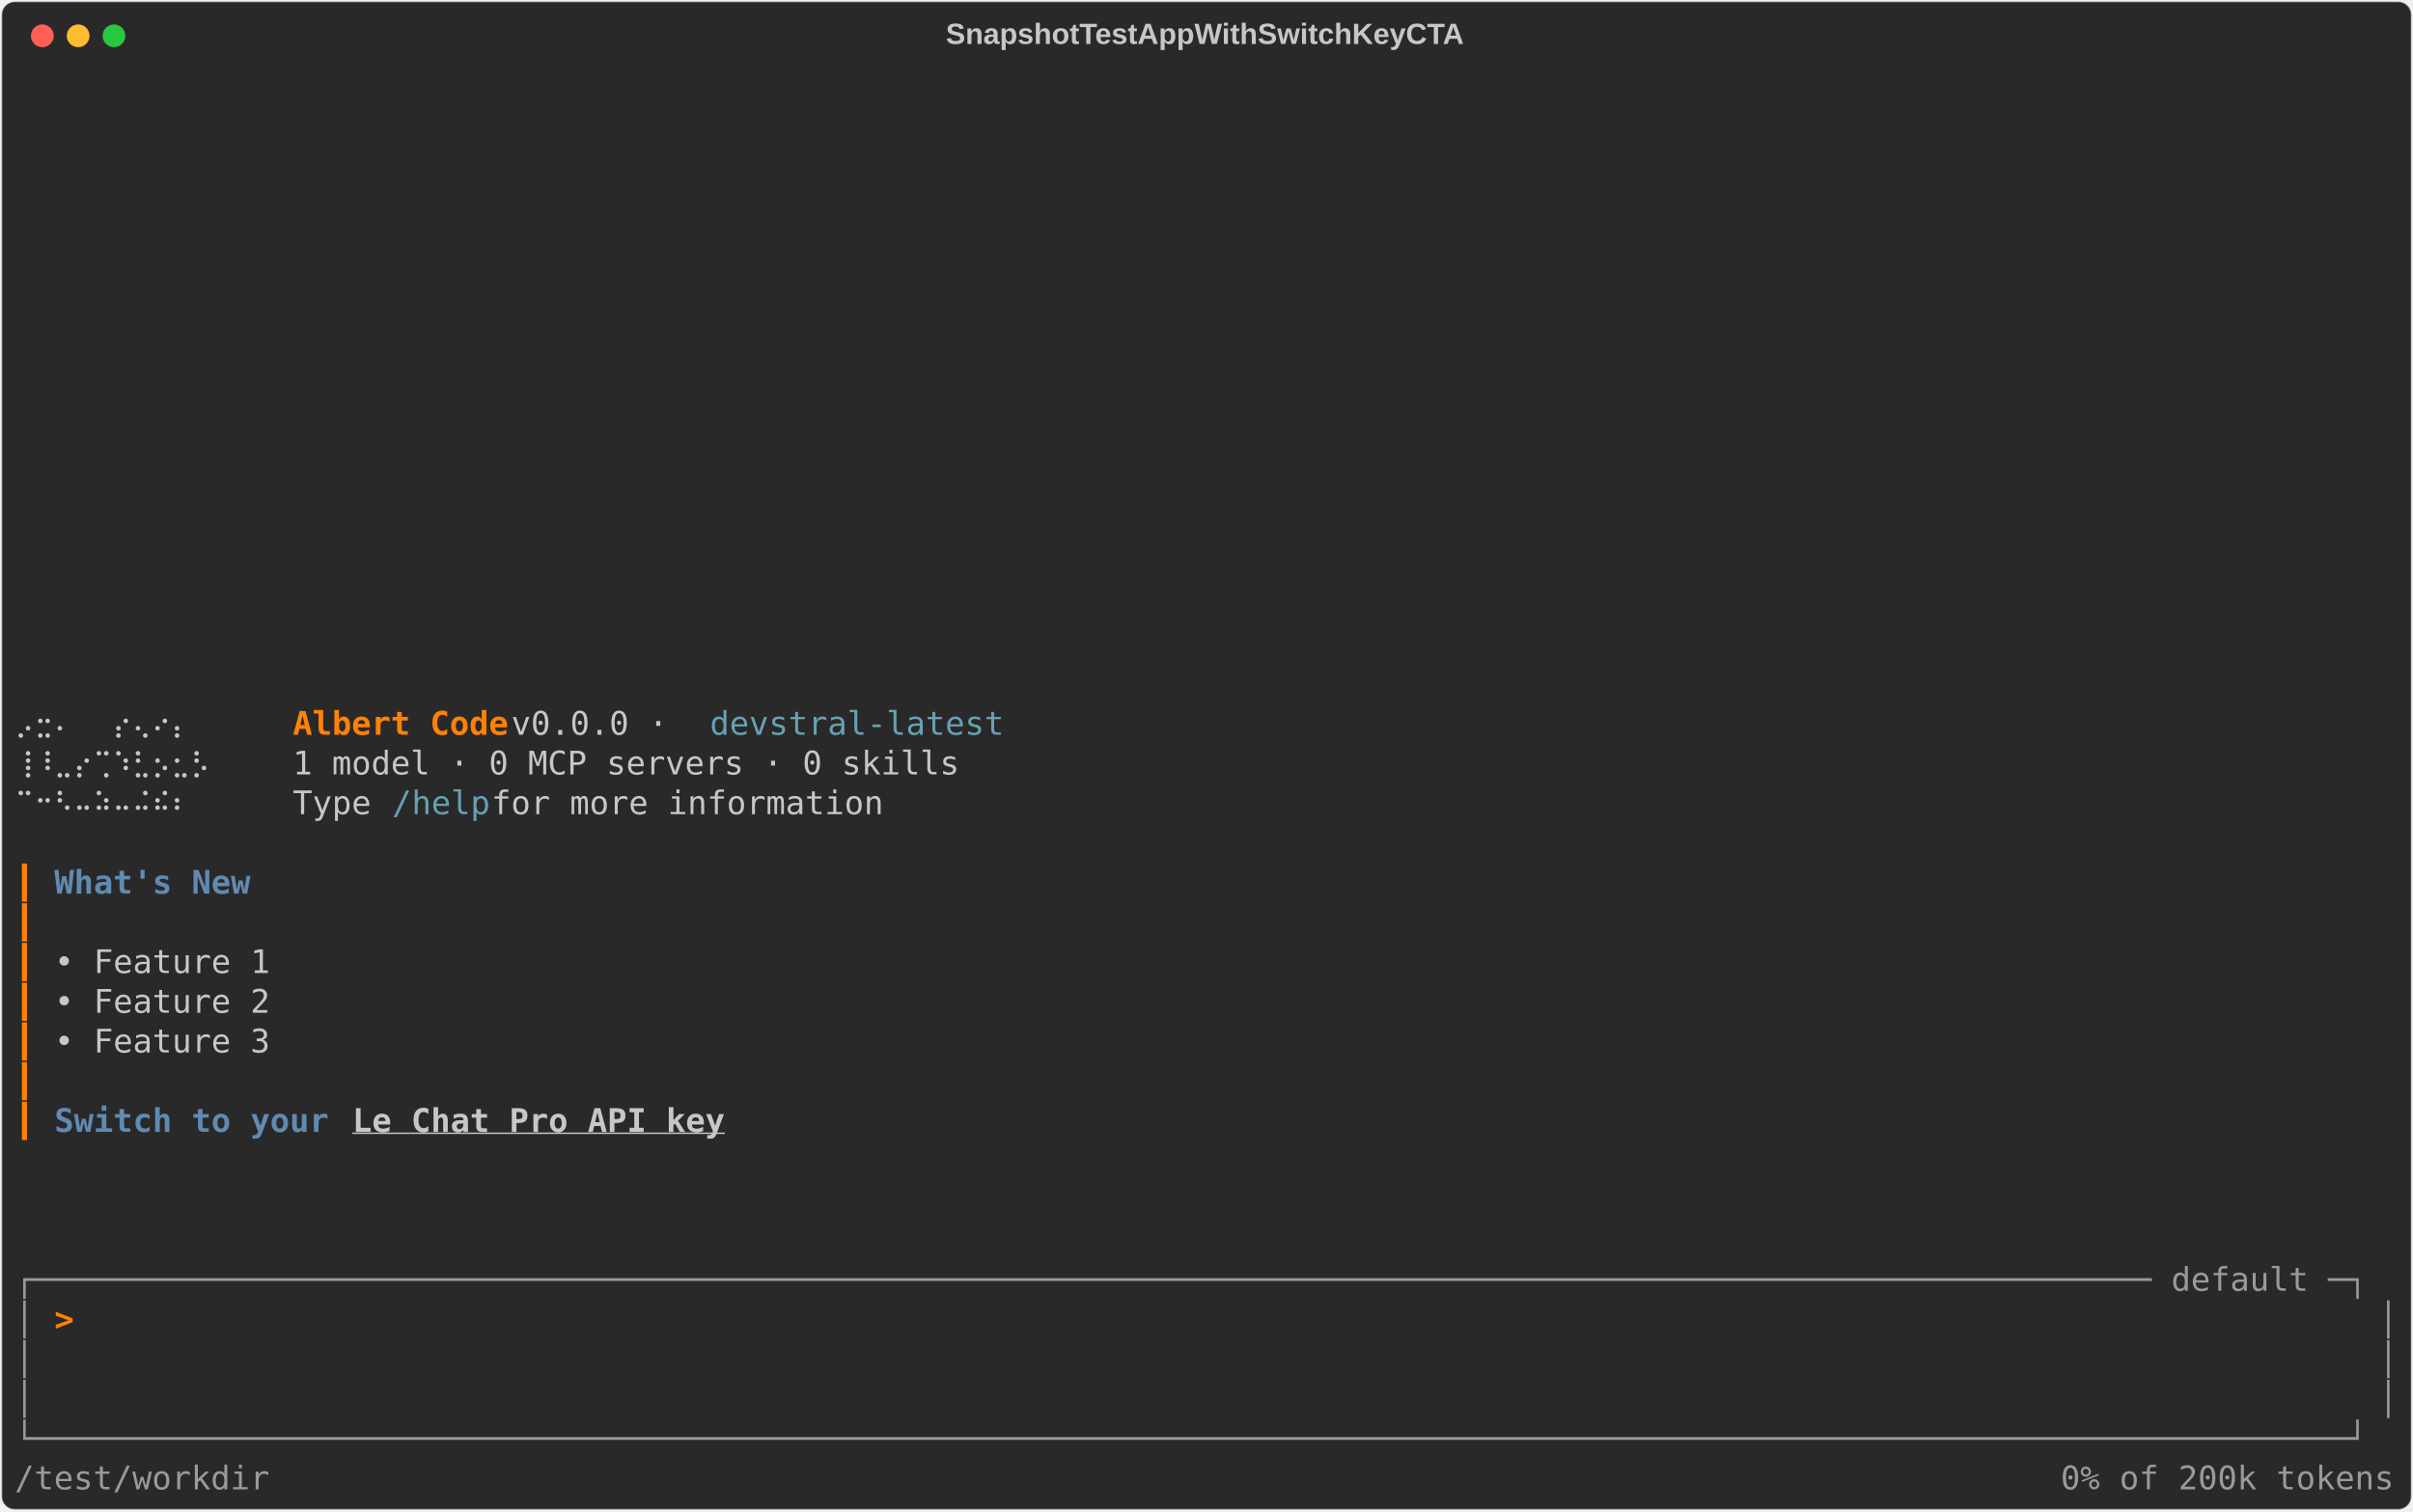
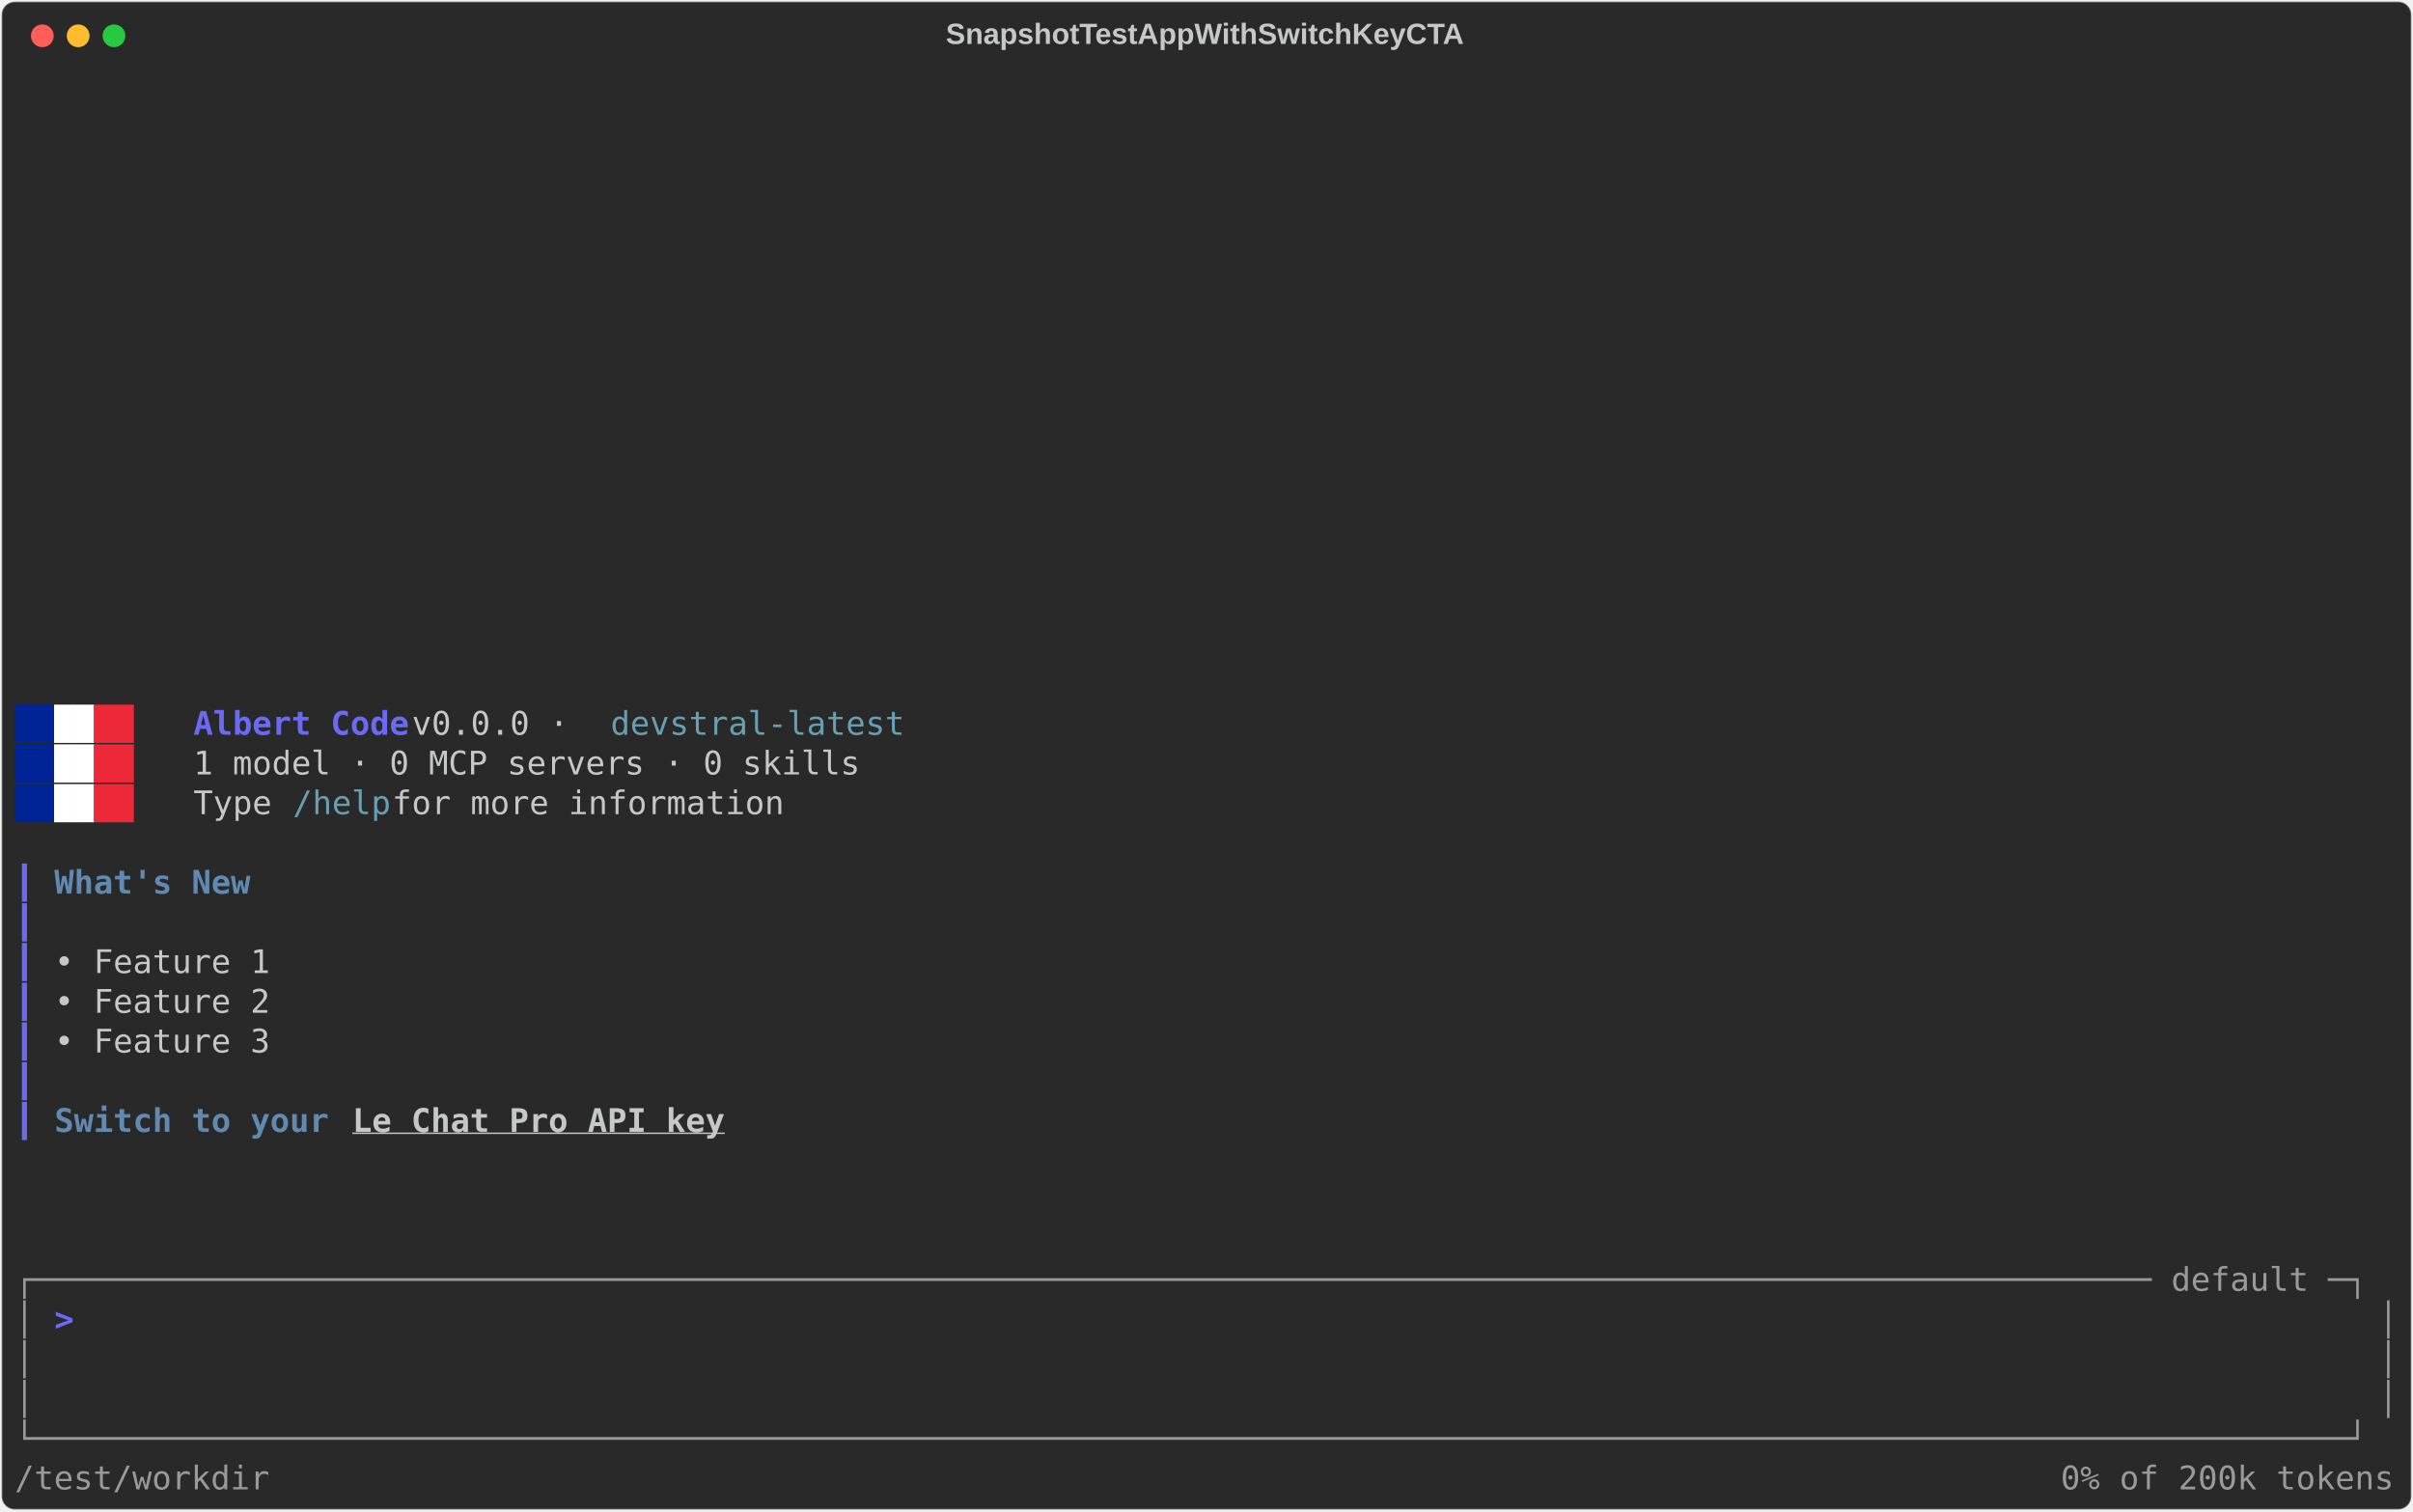
<svg xmlns="http://www.w3.org/2000/svg" class="rich-terminal" viewBox="0 0 1482 928.4">
  <style>

    @font-face {
        font-family: "Fira Code";
        src: local("FiraCode-Regular"),
                url("https://cdnjs.cloudflare.com/ajax/libs/firacode/6.2.0/woff2/FiraCode-Regular.woff2") format("woff2"),
                url("https://cdnjs.cloudflare.com/ajax/libs/firacode/6.2.0/woff/FiraCode-Regular.woff") format("woff");
        font-style: normal;
        font-weight: 400;
    }
    @font-face {
        font-family: "Fira Code";
        src: local("FiraCode-Bold"),
                url("https://cdnjs.cloudflare.com/ajax/libs/firacode/6.2.0/woff2/FiraCode-Bold.woff2") format("woff2"),
                url("https://cdnjs.cloudflare.com/ajax/libs/firacode/6.2.0/woff/FiraCode-Bold.woff") format("woff");
        font-style: bold;
        font-weight: 700;
    }

    .terminal-matrix {
        font-family: Fira Code, monospace;
        font-size: 20px;
        line-height: 24.4px;
        font-variant-east-asian: full-width;
    }

    .terminal-title {
        font-size: 18px;
        font-weight: bold;
        font-family: arial;
    }

    .terminal-r1 { fill: #c5c8c6 }
- .terminal-r2 { fill: #ff8205;font-weight: bold }
- .terminal-r3 { fill: #68a0b3 }
- .terminal-r4 { fill: #ff8205 }
- .terminal-r5 { fill: #608ab1;font-weight: bold }
- .terminal-r6 { fill: #c5c8c6;font-weight: bold;text-decoration: underline; }
- .terminal-r7 { fill: #9a9b99 }
+ .terminal-r2 { fill: #002395 }
+ .terminal-r3 { fill: #ffffff }
+ .terminal-r4 { fill: #ed2939 }
+ .terminal-r5 { fill: #6a6af4;font-weight: bold }
+ .terminal-r6 { fill: #68a0b3 }
+ .terminal-r7 { fill: #6a6af4 }
+ .terminal-r8 { fill: #608ab1;font-weight: bold }
+ .terminal-r9 { fill: #c5c8c6;font-weight: bold;text-decoration: underline; }
+ .terminal-r10 { fill: #9a9b99 }
    </style>
  <defs>
    <clipPath id="terminal-clip-terminal">
      <rect x="0" y="0" width="1463.0" height="877.4" />
    </clipPath>
    <clipPath id="terminal-line-0">
      <rect x="0" y="1.5" width="1464" height="24.65" />
    </clipPath>
    <clipPath id="terminal-line-1">
      <rect x="0" y="25.9" width="1464" height="24.65" />
    </clipPath>
    <clipPath id="terminal-line-2">
      <rect x="0" y="50.3" width="1464" height="24.65" />
    </clipPath>
    <clipPath id="terminal-line-3">
      <rect x="0" y="74.7" width="1464" height="24.65" />
    </clipPath>
    <clipPath id="terminal-line-4">
      <rect x="0" y="99.1" width="1464" height="24.65" />
    </clipPath>
    <clipPath id="terminal-line-5">
      <rect x="0" y="123.5" width="1464" height="24.65" />
    </clipPath>
    <clipPath id="terminal-line-6">
      <rect x="0" y="147.9" width="1464" height="24.65" />
    </clipPath>
    <clipPath id="terminal-line-7">
      <rect x="0" y="172.3" width="1464" height="24.65" />
    </clipPath>
    <clipPath id="terminal-line-8">
      <rect x="0" y="196.7" width="1464" height="24.65" />
    </clipPath>
    <clipPath id="terminal-line-9">
      <rect x="0" y="221.1" width="1464" height="24.65" />
    </clipPath>
    <clipPath id="terminal-line-10">
      <rect x="0" y="245.5" width="1464" height="24.65" />
    </clipPath>
    <clipPath id="terminal-line-11">
      <rect x="0" y="269.9" width="1464" height="24.65" />
    </clipPath>
    <clipPath id="terminal-line-12">
      <rect x="0" y="294.3" width="1464" height="24.65" />
    </clipPath>
    <clipPath id="terminal-line-13">
      <rect x="0" y="318.7" width="1464" height="24.65" />
    </clipPath>
    <clipPath id="terminal-line-14">
      <rect x="0" y="343.1" width="1464" height="24.65" />
    </clipPath>
    <clipPath id="terminal-line-15">
      <rect x="0" y="367.5" width="1464" height="24.65" />
    </clipPath>
    <clipPath id="terminal-line-16">
      <rect x="0" y="391.9" width="1464" height="24.65" />
    </clipPath>
    <clipPath id="terminal-line-17">
      <rect x="0" y="416.3" width="1464" height="24.65" />
    </clipPath>
    <clipPath id="terminal-line-18">
      <rect x="0" y="440.7" width="1464" height="24.65" />
    </clipPath>
    <clipPath id="terminal-line-19">
      <rect x="0" y="465.1" width="1464" height="24.65" />
    </clipPath>
    <clipPath id="terminal-line-20">
      <rect x="0" y="489.5" width="1464" height="24.65" />
    </clipPath>
    <clipPath id="terminal-line-21">
      <rect x="0" y="513.9" width="1464" height="24.65" />
    </clipPath>
    <clipPath id="terminal-line-22">
      <rect x="0" y="538.3" width="1464" height="24.65" />
    </clipPath>
    <clipPath id="terminal-line-23">
      <rect x="0" y="562.7" width="1464" height="24.65" />
    </clipPath>
    <clipPath id="terminal-line-24">
      <rect x="0" y="587.1" width="1464" height="24.65" />
    </clipPath>
    <clipPath id="terminal-line-25">
      <rect x="0" y="611.5" width="1464" height="24.65" />
    </clipPath>
    <clipPath id="terminal-line-26">
      <rect x="0" y="635.9" width="1464" height="24.65" />
    </clipPath>
    <clipPath id="terminal-line-27">
      <rect x="0" y="660.3" width="1464" height="24.65" />
    </clipPath>
    <clipPath id="terminal-line-28">
      <rect x="0" y="684.7" width="1464" height="24.65" />
    </clipPath>
    <clipPath id="terminal-line-29">
      <rect x="0" y="709.1" width="1464" height="24.65" />
    </clipPath>
    <clipPath id="terminal-line-30">
      <rect x="0" y="733.5" width="1464" height="24.65" />
    </clipPath>
    <clipPath id="terminal-line-31">
      <rect x="0" y="757.9" width="1464" height="24.65" />
    </clipPath>
    <clipPath id="terminal-line-32">
      <rect x="0" y="782.3" width="1464" height="24.65" />
    </clipPath>
    <clipPath id="terminal-line-33">
      <rect x="0" y="806.7" width="1464" height="24.65" />
    </clipPath>
    <clipPath id="terminal-line-34">
      <rect x="0" y="831.1" width="1464" height="24.65" />
    </clipPath>
  </defs>
  <rect fill="#292929" stroke="rgba(255,255,255,0.35)" stroke-width="1" x="1" y="1" width="1480" height="926.4" rx="8" />
  <text class="terminal-title" fill="#c5c8c6" text-anchor="middle" x="740" y="27">SnapshotTestAppWithSwitchKeyCTA</text>
  <g transform="translate(26,22)">
    <circle cx="0" cy="0" r="7" fill="#ff5f57" />
    <circle cx="22" cy="0" r="7" fill="#febc2e" />
    <circle cx="44" cy="0" r="7" fill="#28c840" />
  </g>
  <g transform="translate(9, 41)" clip-path="url(#terminal-clip-terminal)">
    <g class="terminal-matrix">
      <text class="terminal-r1" x="1464" y="20" textLength="12.2" clip-path="url(#terminal-line-0)">
</text>
      <text class="terminal-r1" x="1464" y="44.4" textLength="12.2" clip-path="url(#terminal-line-1)">
</text>
      <text class="terminal-r1" x="1464" y="68.8" textLength="12.2" clip-path="url(#terminal-line-2)">
</text>
      <text class="terminal-r1" x="1464" y="93.2" textLength="12.2" clip-path="url(#terminal-line-3)">
</text>
      <text class="terminal-r1" x="1464" y="117.6" textLength="12.2" clip-path="url(#terminal-line-4)">
</text>
      <text class="terminal-r1" x="1464" y="142" textLength="12.2" clip-path="url(#terminal-line-5)">
</text>
      <text class="terminal-r1" x="1464" y="166.4" textLength="12.2" clip-path="url(#terminal-line-6)">
</text>
      <text class="terminal-r1" x="1464" y="190.8" textLength="12.2" clip-path="url(#terminal-line-7)">
</text>
      <text class="terminal-r1" x="1464" y="215.2" textLength="12.2" clip-path="url(#terminal-line-8)">
</text>
      <text class="terminal-r1" x="1464" y="239.6" textLength="12.2" clip-path="url(#terminal-line-9)">
</text>
      <text class="terminal-r1" x="1464" y="264" textLength="12.2" clip-path="url(#terminal-line-10)">
</text>
      <text class="terminal-r1" x="1464" y="288.4" textLength="12.2" clip-path="url(#terminal-line-11)">
</text>
      <text class="terminal-r1" x="1464" y="312.8" textLength="12.2" clip-path="url(#terminal-line-12)">
</text>
      <text class="terminal-r1" x="1464" y="337.2" textLength="12.2" clip-path="url(#terminal-line-13)">
</text>
      <text class="terminal-r1" x="1464" y="361.6" textLength="12.2" clip-path="url(#terminal-line-14)">
</text>
      <text class="terminal-r1" x="1464" y="386" textLength="12.2" clip-path="url(#terminal-line-15)">
</text>
-       <text class="terminal-r1" x="0" y="410.4" textLength="134.2" clip-path="url(#terminal-line-16)">  ⡠⣒⠄  ⡔⢄⠔⡄</text>
-       <text class="terminal-r2" x="170.8" y="410.4" textLength="134.2" clip-path="url(#terminal-line-16)">Albert Code</text>
-       <text class="terminal-r1" x="305" y="410.4" textLength="122" clip-path="url(#terminal-line-16)"> v0.0.0 · </text>
-       <text class="terminal-r3" x="427" y="410.4" textLength="183" clip-path="url(#terminal-line-16)">devstral-latest</text>
+       <text class="terminal-r2" x="0" y="410.4" textLength="12.2" clip-path="url(#terminal-line-16)">█</text>
+       <text class="terminal-r2" x="12.2" y="410.4" textLength="12.2" clip-path="url(#terminal-line-16)">█</text>
+       <text class="terminal-r3" x="24.4" y="410.4" textLength="12.2" clip-path="url(#terminal-line-16)">█</text>
+       <text class="terminal-r3" x="36.6" y="410.4" textLength="12.2" clip-path="url(#terminal-line-16)">█</text>
+       <text class="terminal-r4" x="48.8" y="410.4" textLength="12.2" clip-path="url(#terminal-line-16)">█</text>
+       <text class="terminal-r4" x="61" y="410.4" textLength="12.2" clip-path="url(#terminal-line-16)">█</text>
+       <text class="terminal-r5" x="109.8" y="410.4" textLength="134.2" clip-path="url(#terminal-line-16)">Albert Code</text>
+       <text class="terminal-r1" x="244" y="410.4" textLength="122" clip-path="url(#terminal-line-16)"> v0.0.0 · </text>
+       <text class="terminal-r6" x="366" y="410.4" textLength="183" clip-path="url(#terminal-line-16)">devstral-latest</text>
      <text class="terminal-r1" x="1464" y="410.4" textLength="12.2" clip-path="url(#terminal-line-16)">
</text>
-       <text class="terminal-r1" x="0" y="434.8" textLength="134.2" clip-path="url(#terminal-line-17)"> ⢸⠸⣀⡔⢉⠱⣃⡢⣂⡣</text>
-       <text class="terminal-r1" x="170.8" y="434.8" textLength="414.8" clip-path="url(#terminal-line-17)">1 model · 0 MCP servers · 0 skills</text>
+       <text class="terminal-r2" x="0" y="434.8" textLength="12.2" clip-path="url(#terminal-line-17)">█</text>
+       <text class="terminal-r2" x="12.2" y="434.8" textLength="12.2" clip-path="url(#terminal-line-17)">█</text>
+       <text class="terminal-r3" x="24.4" y="434.8" textLength="12.2" clip-path="url(#terminal-line-17)">█</text>
+       <text class="terminal-r3" x="36.6" y="434.8" textLength="12.2" clip-path="url(#terminal-line-17)">█</text>
+       <text class="terminal-r4" x="48.8" y="434.8" textLength="12.2" clip-path="url(#terminal-line-17)">█</text>
+       <text class="terminal-r4" x="61" y="434.8" textLength="12.2" clip-path="url(#terminal-line-17)">█</text>
+       <text class="terminal-r1" x="109.8" y="434.8" textLength="414.8" clip-path="url(#terminal-line-17)">1 model · 0 MCP servers · 0 skills</text>
      <text class="terminal-r1" x="1464" y="434.8" textLength="12.2" clip-path="url(#terminal-line-17)">
</text>
-       <text class="terminal-r1" x="0" y="459.2" textLength="134.2" clip-path="url(#terminal-line-18)">  ⠉⠒⠣⠤⠵⠤⠬⠮⠆</text>
-       <text class="terminal-r1" x="170.8" y="459.2" textLength="61" clip-path="url(#terminal-line-18)">Type </text>
-       <text class="terminal-r3" x="231.8" y="459.2" textLength="61" clip-path="url(#terminal-line-18)">/help</text>
-       <text class="terminal-r1" x="292.8" y="459.2" textLength="256.2" clip-path="url(#terminal-line-18)"> for more information</text>
+       <text class="terminal-r2" x="0" y="459.2" textLength="12.2" clip-path="url(#terminal-line-18)">█</text>
+       <text class="terminal-r2" x="12.2" y="459.2" textLength="12.2" clip-path="url(#terminal-line-18)">█</text>
+       <text class="terminal-r3" x="24.4" y="459.2" textLength="12.2" clip-path="url(#terminal-line-18)">█</text>
+       <text class="terminal-r3" x="36.6" y="459.2" textLength="12.2" clip-path="url(#terminal-line-18)">█</text>
+       <text class="terminal-r4" x="48.8" y="459.2" textLength="12.2" clip-path="url(#terminal-line-18)">█</text>
+       <text class="terminal-r4" x="61" y="459.2" textLength="12.2" clip-path="url(#terminal-line-18)">█</text>
+       <text class="terminal-r1" x="109.8" y="459.2" textLength="61" clip-path="url(#terminal-line-18)">Type </text>
+       <text class="terminal-r6" x="170.8" y="459.2" textLength="61" clip-path="url(#terminal-line-18)">/help</text>
+       <text class="terminal-r1" x="231.8" y="459.2" textLength="256.2" clip-path="url(#terminal-line-18)"> for more information</text>
      <text class="terminal-r1" x="1464" y="459.2" textLength="12.2" clip-path="url(#terminal-line-18)">
</text>
      <text class="terminal-r1" x="1464" y="483.6" textLength="12.2" clip-path="url(#terminal-line-19)">
</text>
-       <text class="terminal-r4" x="0" y="508" textLength="12.2" clip-path="url(#terminal-line-20)">┃</text>
-       <text class="terminal-r5" x="24.4" y="508" textLength="122" clip-path="url(#terminal-line-20)">What's New</text>
+       <text class="terminal-r7" x="0" y="508" textLength="12.2" clip-path="url(#terminal-line-20)">┃</text>
+       <text class="terminal-r8" x="24.4" y="508" textLength="122" clip-path="url(#terminal-line-20)">What's New</text>
      <text class="terminal-r1" x="1464" y="508" textLength="12.2" clip-path="url(#terminal-line-20)">
</text>
-       <text class="terminal-r4" x="0" y="532.4" textLength="12.2" clip-path="url(#terminal-line-21)">┃</text>
+       <text class="terminal-r7" x="0" y="532.4" textLength="12.2" clip-path="url(#terminal-line-21)">┃</text>
      <text class="terminal-r1" x="1464" y="532.4" textLength="12.2" clip-path="url(#terminal-line-21)">
</text>
-       <text class="terminal-r4" x="0" y="556.8" textLength="12.2" clip-path="url(#terminal-line-22)">┃</text>
+       <text class="terminal-r7" x="0" y="556.8" textLength="12.2" clip-path="url(#terminal-line-22)">┃</text>
      <text class="terminal-r1" x="24.4" y="556.8" textLength="134.2" clip-path="url(#terminal-line-22)">• Feature 1</text>
      <text class="terminal-r1" x="1464" y="556.8" textLength="12.2" clip-path="url(#terminal-line-22)">
</text>
-       <text class="terminal-r4" x="0" y="581.2" textLength="12.2" clip-path="url(#terminal-line-23)">┃</text>
+       <text class="terminal-r7" x="0" y="581.2" textLength="12.2" clip-path="url(#terminal-line-23)">┃</text>
      <text class="terminal-r1" x="24.4" y="581.2" textLength="134.2" clip-path="url(#terminal-line-23)">• Feature 2</text>
      <text class="terminal-r1" x="1464" y="581.2" textLength="12.2" clip-path="url(#terminal-line-23)">
</text>
-       <text class="terminal-r4" x="0" y="605.6" textLength="12.2" clip-path="url(#terminal-line-24)">┃</text>
+       <text class="terminal-r7" x="0" y="605.6" textLength="12.2" clip-path="url(#terminal-line-24)">┃</text>
      <text class="terminal-r1" x="24.4" y="605.6" textLength="134.2" clip-path="url(#terminal-line-24)">• Feature 3</text>
      <text class="terminal-r1" x="1464" y="605.6" textLength="12.2" clip-path="url(#terminal-line-24)">
</text>
-       <text class="terminal-r4" x="0" y="630" textLength="12.2" clip-path="url(#terminal-line-25)">┃</text>
+       <text class="terminal-r7" x="0" y="630" textLength="12.2" clip-path="url(#terminal-line-25)">┃</text>
      <text class="terminal-r1" x="1464" y="630" textLength="12.2" clip-path="url(#terminal-line-25)">
</text>
-       <text class="terminal-r4" x="0" y="654.4" textLength="12.2" clip-path="url(#terminal-line-26)">┃</text>
-       <text class="terminal-r5" x="24.4" y="654.4" textLength="183" clip-path="url(#terminal-line-26)">Switch to your </text>
-       <text class="terminal-r6" x="207.4" y="654.4" textLength="231.8" clip-path="url(#terminal-line-26)">Le Chat Pro API key</text>
+       <text class="terminal-r7" x="0" y="654.4" textLength="12.2" clip-path="url(#terminal-line-26)">┃</text>
+       <text class="terminal-r8" x="24.4" y="654.4" textLength="183" clip-path="url(#terminal-line-26)">Switch to your </text>
+       <text class="terminal-r9" x="207.4" y="654.4" textLength="231.8" clip-path="url(#terminal-line-26)">Le Chat Pro API key</text>
      <text class="terminal-r1" x="1464" y="654.4" textLength="12.2" clip-path="url(#terminal-line-26)">
</text>
      <text class="terminal-r1" x="1464" y="678.8" textLength="12.2" clip-path="url(#terminal-line-27)">
</text>
      <text class="terminal-r1" x="1464" y="703.2" textLength="12.2" clip-path="url(#terminal-line-28)">
</text>
      <text class="terminal-r1" x="1464" y="727.6" textLength="12.2" clip-path="url(#terminal-line-29)">
</text>
-       <text class="terminal-r7" x="0" y="752" textLength="1464" clip-path="url(#terminal-line-30)">┌──────────────────────────────────────────────────────────────────────────────────────────────────────────── default ─┐</text>
+       <text class="terminal-r10" x="0" y="752" textLength="1464" clip-path="url(#terminal-line-30)">┌──────────────────────────────────────────────────────────────────────────────────────────────────────────── default ─┐</text>
      <text class="terminal-r1" x="1464" y="752" textLength="12.2" clip-path="url(#terminal-line-30)">
</text>
-       <text class="terminal-r7" x="0" y="776.4" textLength="12.2" clip-path="url(#terminal-line-31)">│</text>
-       <text class="terminal-r2" x="24.4" y="776.4" textLength="12.2" clip-path="url(#terminal-line-31)">&gt;</text>
-       <text class="terminal-r7" x="1451.8" y="776.4" textLength="12.2" clip-path="url(#terminal-line-31)">│</text>
+       <text class="terminal-r10" x="0" y="776.4" textLength="12.2" clip-path="url(#terminal-line-31)">│</text>
+       <text class="terminal-r5" x="24.4" y="776.4" textLength="12.2" clip-path="url(#terminal-line-31)">&gt;</text>
+       <text class="terminal-r10" x="1451.8" y="776.4" textLength="12.2" clip-path="url(#terminal-line-31)">│</text>
      <text class="terminal-r1" x="1464" y="776.4" textLength="12.2" clip-path="url(#terminal-line-31)">
</text>
-       <text class="terminal-r7" x="0" y="800.8" textLength="12.2" clip-path="url(#terminal-line-32)">│</text>
-       <text class="terminal-r7" x="1451.8" y="800.8" textLength="12.2" clip-path="url(#terminal-line-32)">│</text>
+       <text class="terminal-r10" x="0" y="800.8" textLength="12.2" clip-path="url(#terminal-line-32)">│</text>
+       <text class="terminal-r10" x="1451.8" y="800.8" textLength="12.2" clip-path="url(#terminal-line-32)">│</text>
      <text class="terminal-r1" x="1464" y="800.8" textLength="12.2" clip-path="url(#terminal-line-32)">
</text>
-       <text class="terminal-r7" x="0" y="825.2" textLength="12.2" clip-path="url(#terminal-line-33)">│</text>
-       <text class="terminal-r7" x="1451.8" y="825.2" textLength="12.2" clip-path="url(#terminal-line-33)">│</text>
+       <text class="terminal-r10" x="0" y="825.2" textLength="12.2" clip-path="url(#terminal-line-33)">│</text>
+       <text class="terminal-r10" x="1451.8" y="825.2" textLength="12.2" clip-path="url(#terminal-line-33)">│</text>
      <text class="terminal-r1" x="1464" y="825.2" textLength="12.2" clip-path="url(#terminal-line-33)">
</text>
-       <text class="terminal-r7" x="0" y="849.6" textLength="1464" clip-path="url(#terminal-line-34)">└──────────────────────────────────────────────────────────────────────────────────────────────────────────────────────┘</text>
+       <text class="terminal-r10" x="0" y="849.6" textLength="1464" clip-path="url(#terminal-line-34)">└──────────────────────────────────────────────────────────────────────────────────────────────────────────────────────┘</text>
      <text class="terminal-r1" x="1464" y="849.6" textLength="12.2" clip-path="url(#terminal-line-34)">
</text>
-       <text class="terminal-r7" x="0" y="874" textLength="158.6" clip-path="url(#terminal-line-35)">/test/workdir</text>
-       <text class="terminal-r7" x="1256.6" y="874" textLength="207.4" clip-path="url(#terminal-line-35)">0% of 200k tokens</text>
+       <text class="terminal-r10" x="0" y="874" textLength="158.6" clip-path="url(#terminal-line-35)">/test/workdir</text>
+       <text class="terminal-r10" x="1256.6" y="874" textLength="207.4" clip-path="url(#terminal-line-35)">0% of 200k tokens</text>
    </g>
  </g>
</svg>
